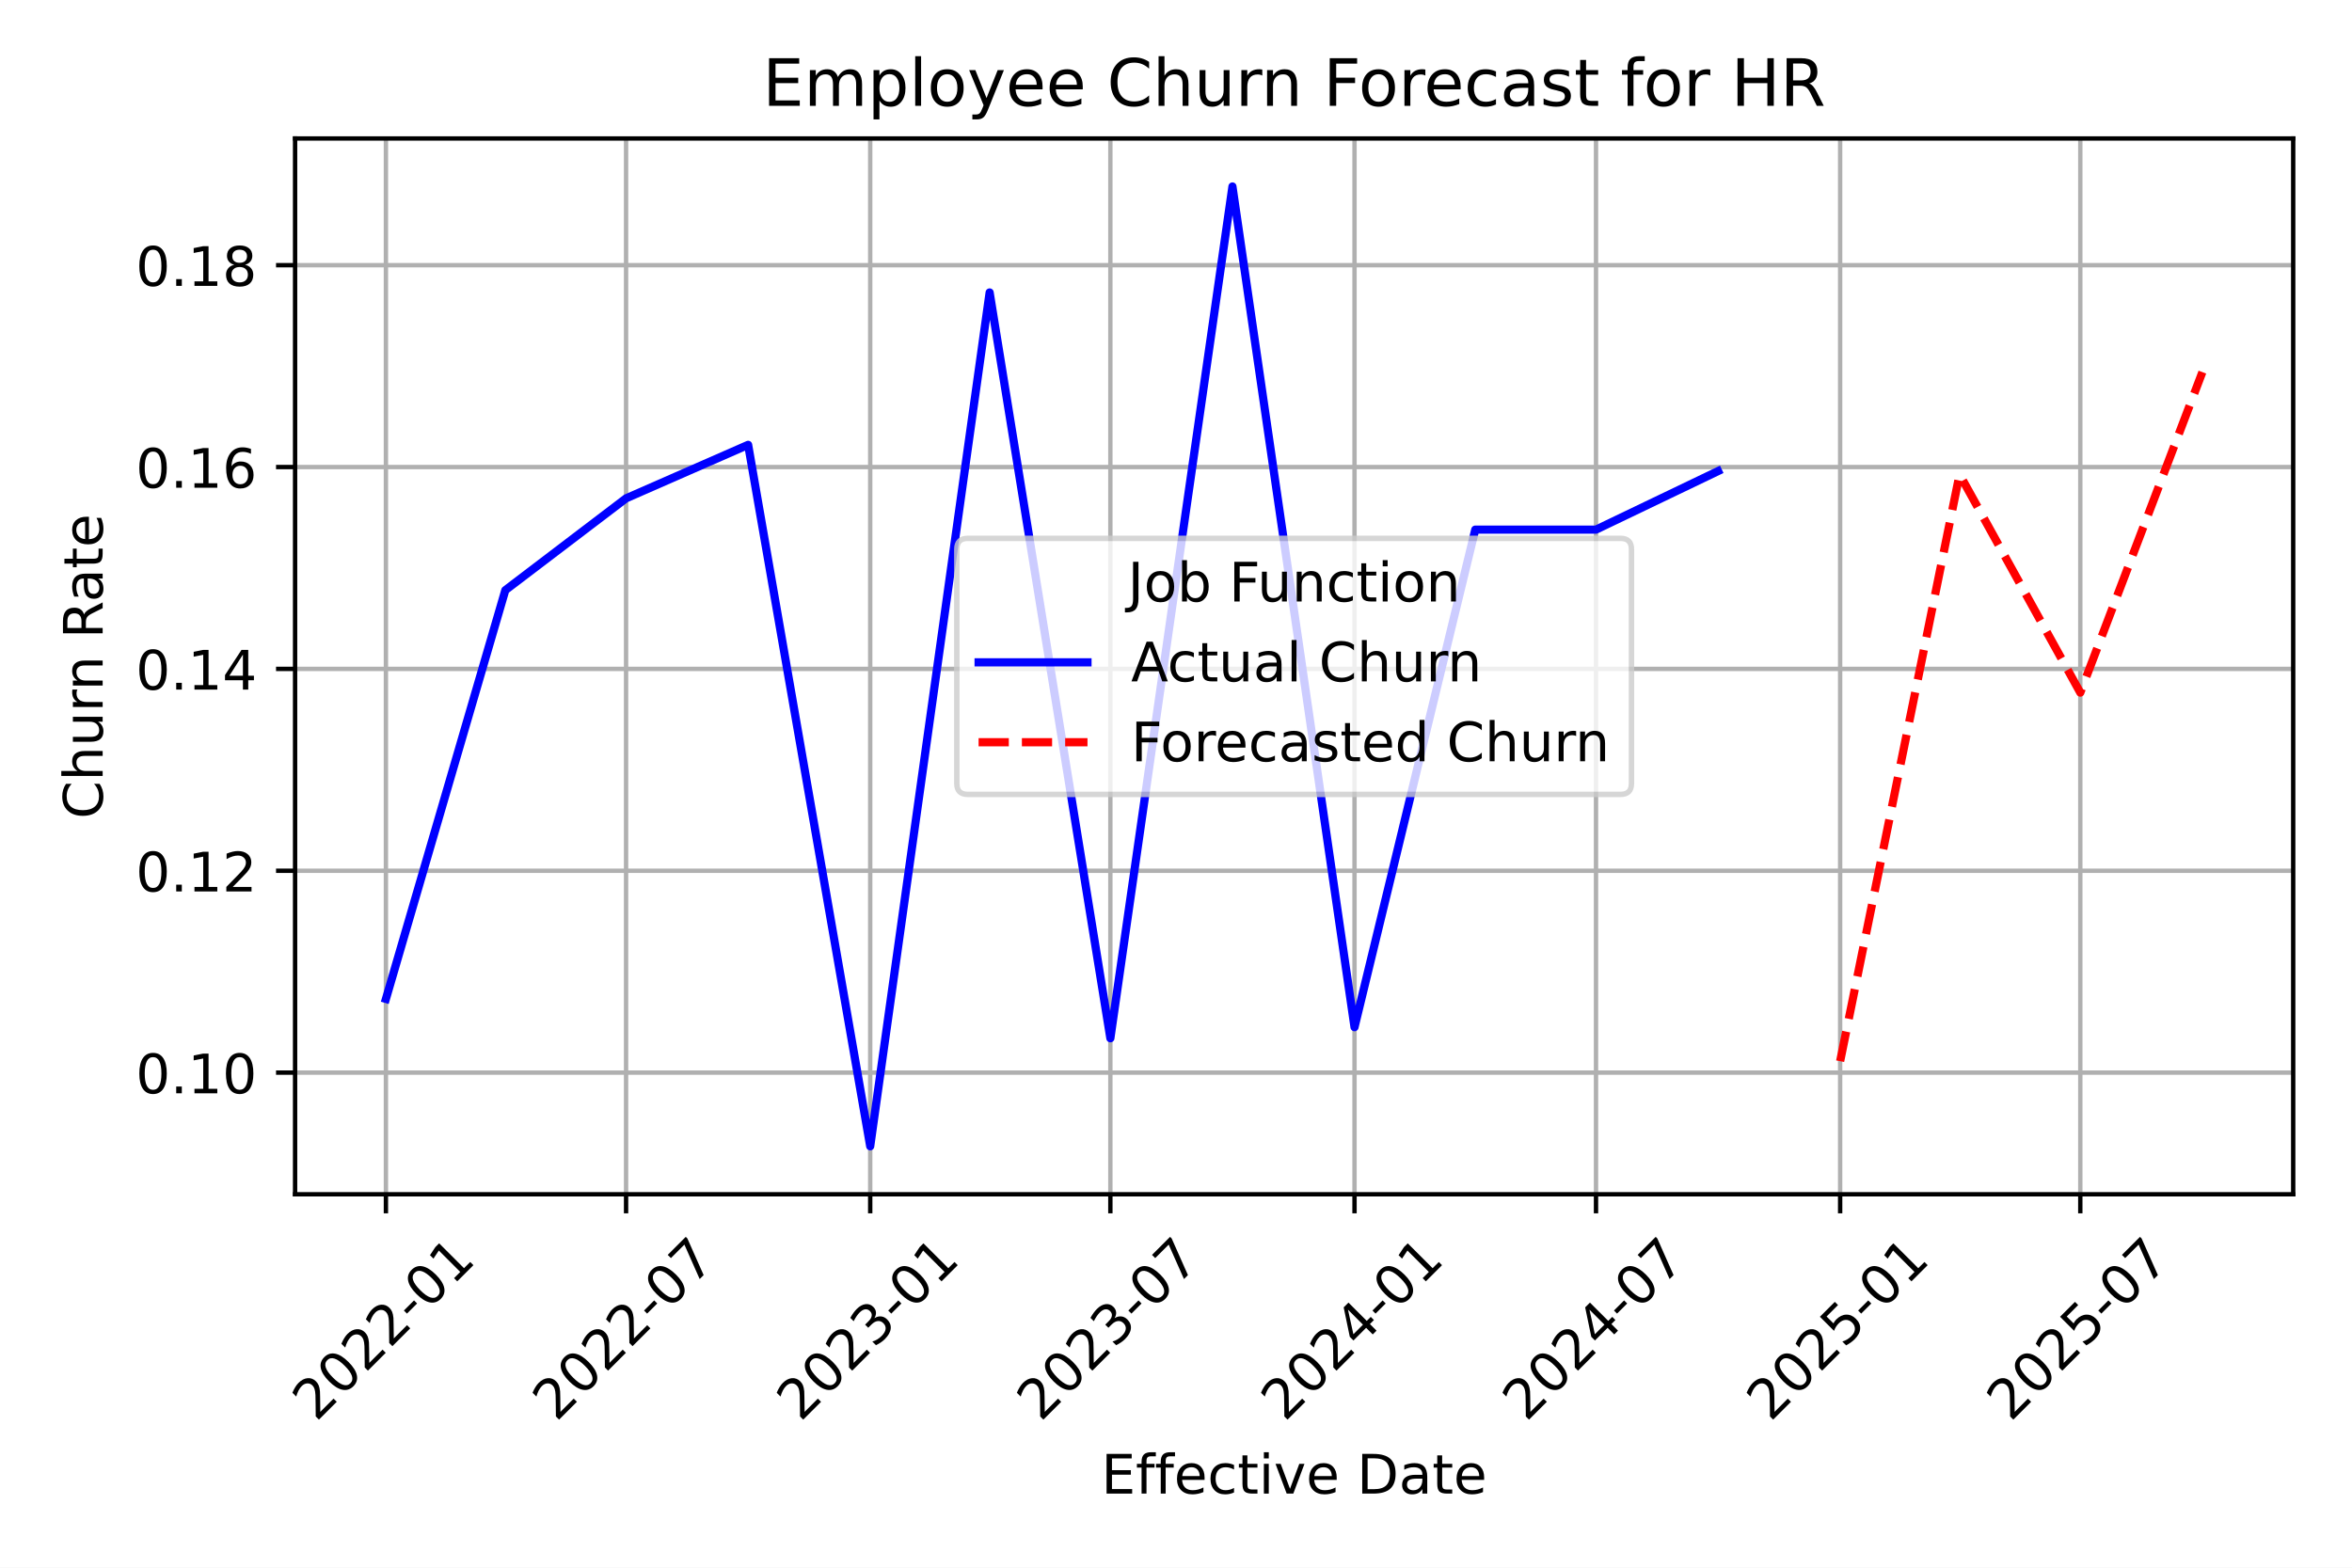
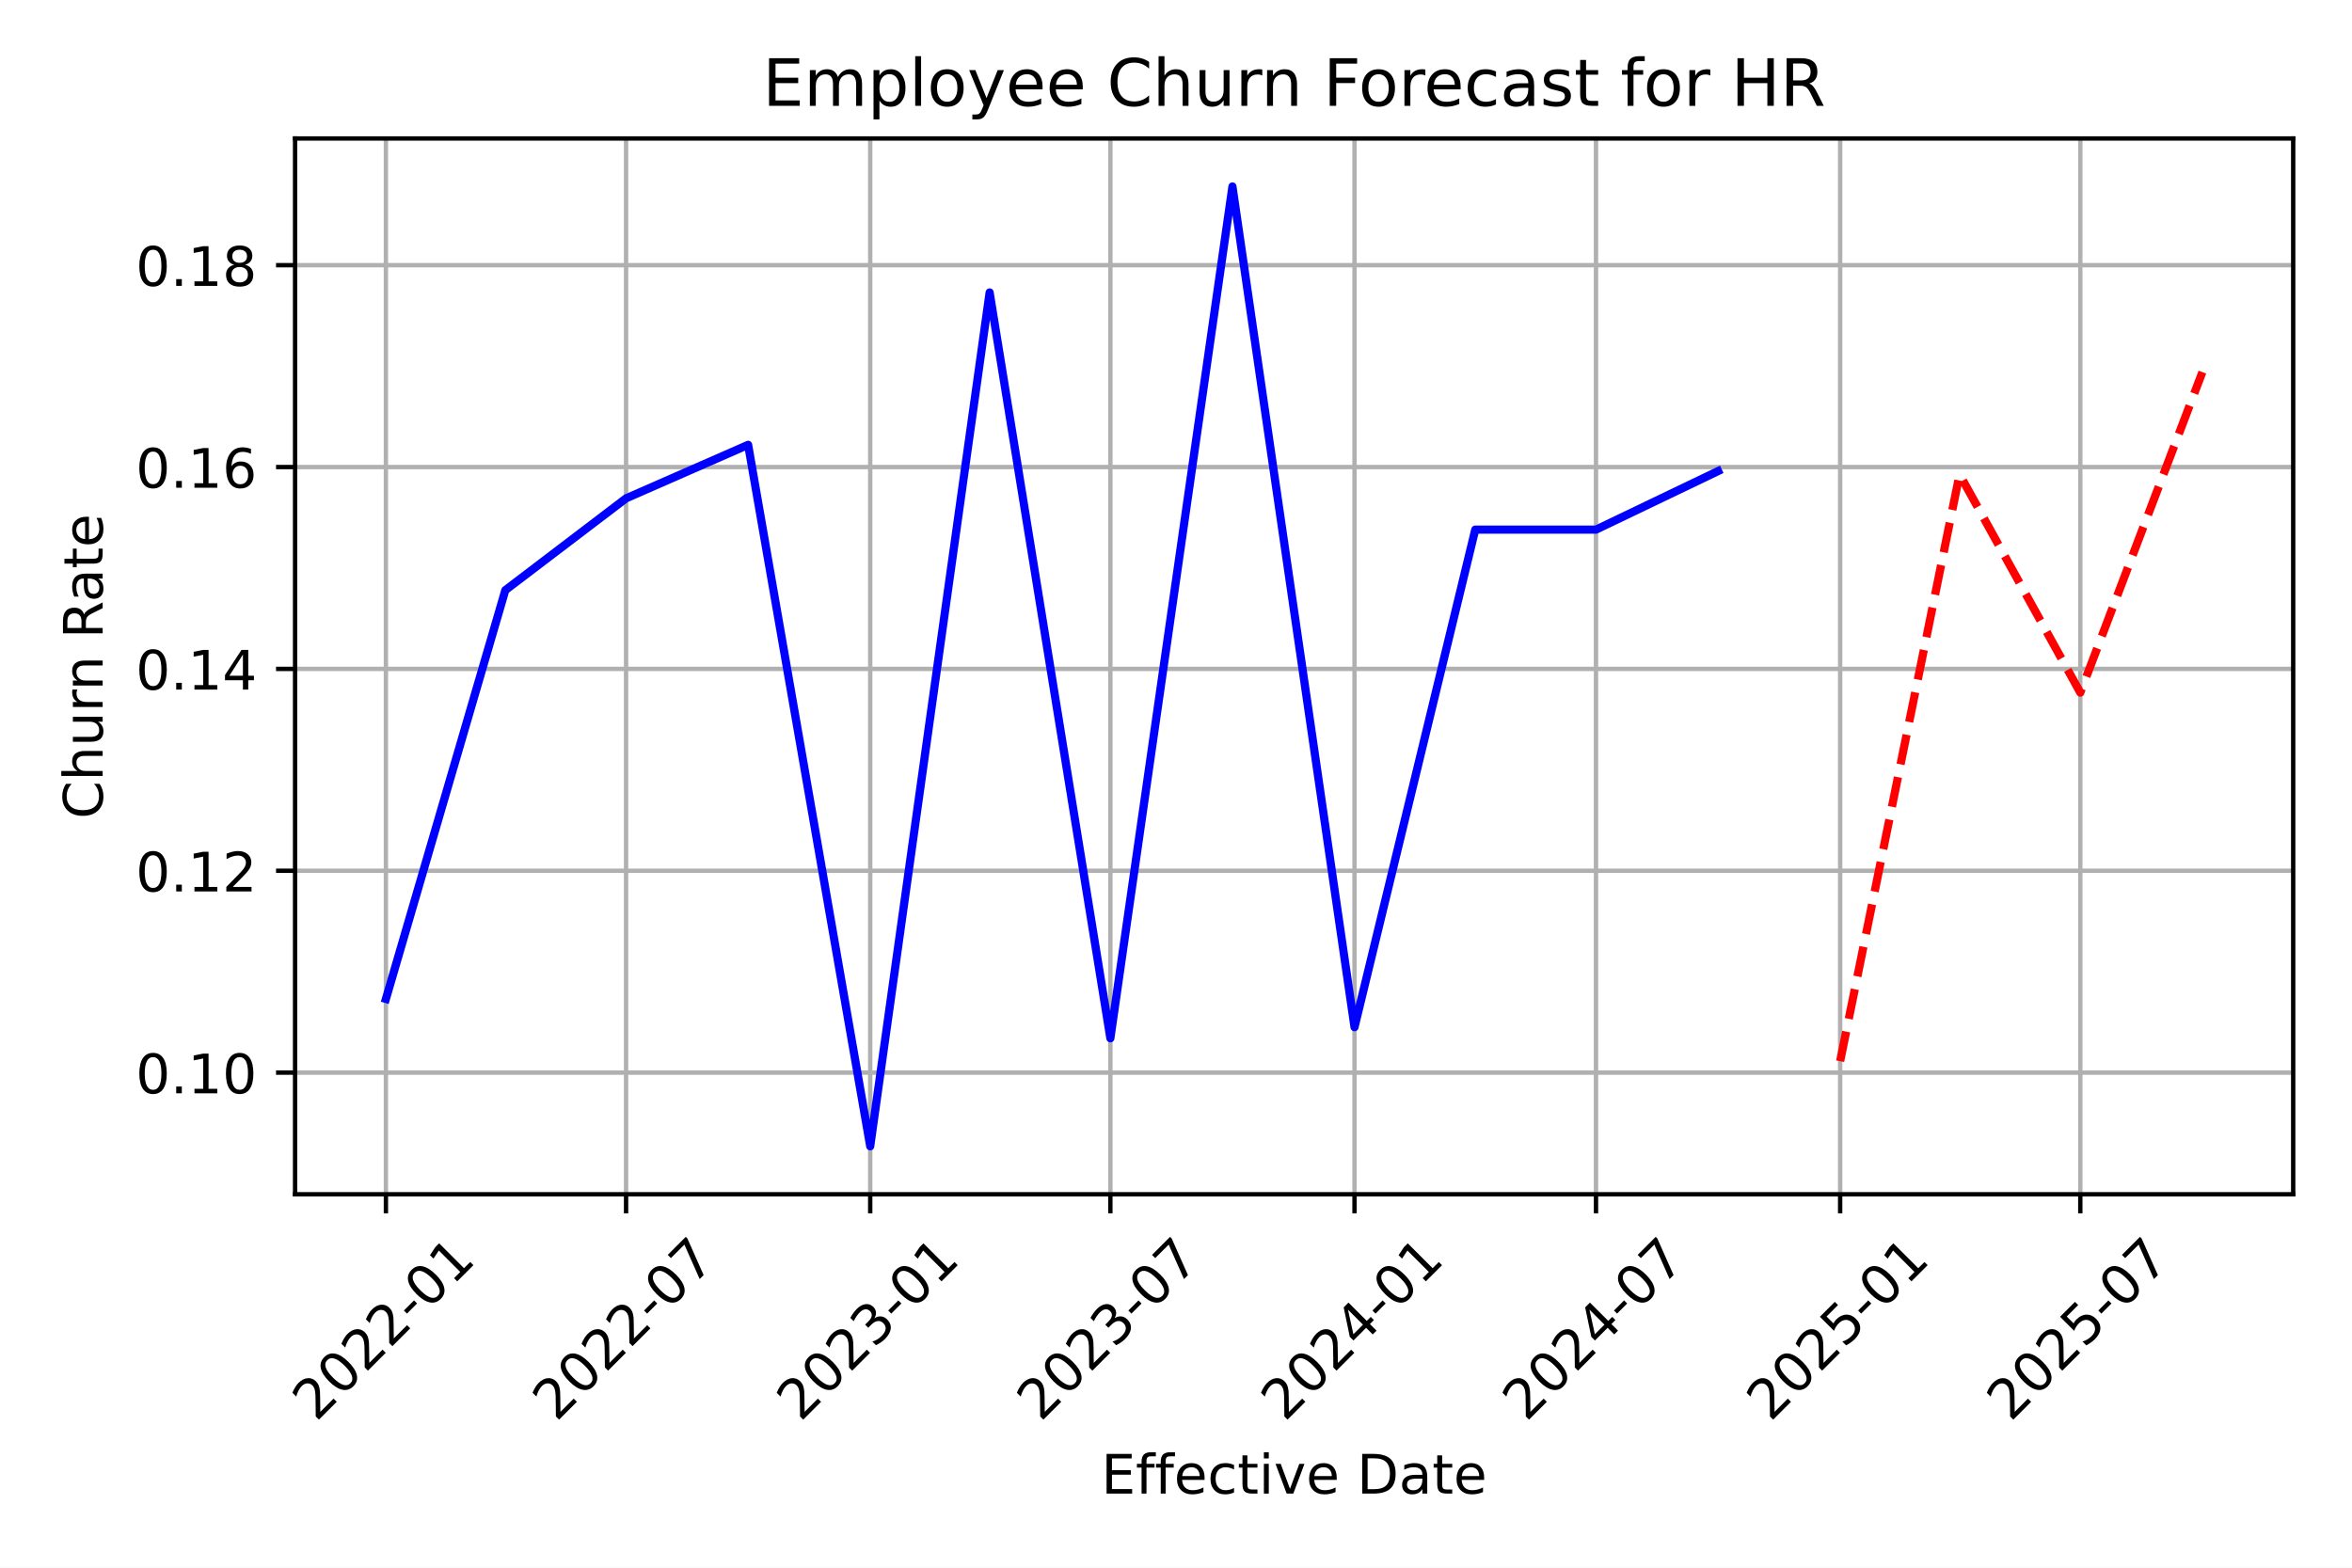
<svg xmlns="http://www.w3.org/2000/svg" xmlns:xlink="http://www.w3.org/1999/xlink" width="432pt" height="288pt" viewBox="0 0 432 288" version="1.1">
  <defs>
    <style type="text/css">*{stroke-linejoin: round; stroke-linecap: butt}</style>
  </defs>
  <g id="figure_1">
    <g id="patch_1">
      <path d="M 0 288  L 432 288  L 432 0  L 0 0  z " style="fill: #ffffff" />
    </g>
    <g id="axes_1">
      <g id="patch_2">
        <path d="M 54.2 219.4  L 421.2 219.4  L 421.2 25.44  L 54.2 25.44  z " style="fill: #ffffff" />
      </g>
      <g id="matplotlib.axis_1">
        <g id="xtick_1">
          <g id="line2d_1">
-             <path d="M 70.882 219.4  L 70.882 25.44  " clip-path="url(#pb7d61d331a)" style="fill: none; stroke: #b0b0b0; stroke-width: 0.8; stroke-linecap: square" />
+             <path d="M 70.882 219.4  L 70.882 25.44  " clip-path="url(#pdc3ce85182)" style="fill: none; stroke: #b0b0b0; stroke-width: 0.8; stroke-linecap: square" />
          </g>
          <g id="line2d_2">
            <defs>
-               <path id="m5cce1746d9" d="M 0 0  L 0 3.5  " style="stroke: #000000; stroke-width: 0.8" />
+               <path id="mdd4cf9cce8" d="M 0 0  L 0 3.5  " style="stroke: #000000; stroke-width: 0.8" />
            </defs>
            <g>
-               <use xlink:href="#m5cce1746d9" x="70.882" y="219.4" style="stroke: #000000; stroke-width: 0.8" />
+               <use xlink:href="#mdd4cf9cce8" x="70.882" y="219.4" style="stroke: #000000; stroke-width: 0.8" />
            </g>
          </g>
          <g id="text_1">
            <g transform="translate(58.06054 261.3178) rotate(-45) scale(0.1 -0.1)">
              <defs>
                <path id="DejaVuSans-32" d="M 1228 531  L 3431 531  L 3431 0  L 469 0  L 469 531  Q 828 903 1448 1529  Q 2069 2156 2228 2338  Q 2531 2678 2651 2914  Q 2772 3150 2772 3378  Q 2772 3750 2511 3984  Q 2250 4219 1831 4219  Q 1534 4219 1204 4116  Q 875 4013 500 3803  L 500 4441  Q 881 4594 1212 4672  Q 1544 4750 1819 4750  Q 2544 4750 2975 4387  Q 3406 4025 3406 3419  Q 3406 3131 3298 2873  Q 3191 2616 2906 2266  Q 2828 2175 2409 1742  Q 1991 1309 1228 531  z " transform="scale(0.015625)" />
                <path id="DejaVuSans-30" d="M 2034 4250  Q 1547 4250 1301 3770  Q 1056 3291 1056 2328  Q 1056 1369 1301 889  Q 1547 409 2034 409  Q 2525 409 2770 889  Q 3016 1369 3016 2328  Q 3016 3291 2770 3770  Q 2525 4250 2034 4250  z M 2034 4750  Q 2819 4750 3233 4129  Q 3647 3509 3647 2328  Q 3647 1150 3233 529  Q 2819 -91 2034 -91  Q 1250 -91 836 529  Q 422 1150 422 2328  Q 422 3509 836 4129  Q 1250 4750 2034 4750  z " transform="scale(0.015625)" />
                <path id="DejaVuSans-2d" d="M 313 2009  L 1997 2009  L 1997 1497  L 313 1497  L 313 2009  z " transform="scale(0.015625)" />
                <path id="DejaVuSans-31" d="M 794 531  L 1825 531  L 1825 4091  L 703 3866  L 703 4441  L 1819 4666  L 2450 4666  L 2450 531  L 3481 531  L 3481 0  L 794 0  L 794 531  z " transform="scale(0.015625)" />
              </defs>
              <use xlink:href="#DejaVuSans-32" />
              <use xlink:href="#DejaVuSans-30" x="63.623" />
              <use xlink:href="#DejaVuSans-32" x="127.246" />
              <use xlink:href="#DejaVuSans-32" x="190.869" />
              <use xlink:href="#DejaVuSans-2d" x="254.492" />
              <use xlink:href="#DejaVuSans-30" x="290.576" />
              <use xlink:href="#DejaVuSans-31" x="354.199" />
            </g>
          </g>
        </g>
        <g id="xtick_2">
          <g id="line2d_3">
-             <path d="M 114.993 219.4  L 114.993 25.44  " clip-path="url(#pb7d61d331a)" style="fill: none; stroke: #b0b0b0; stroke-width: 0.8; stroke-linecap: square" />
+             <path d="M 114.993 219.4  L 114.993 25.44  " clip-path="url(#pdc3ce85182)" style="fill: none; stroke: #b0b0b0; stroke-width: 0.8; stroke-linecap: square" />
          </g>
          <g id="line2d_4">
            <g>
-               <use xlink:href="#m5cce1746d9" x="114.993" y="219.4" style="stroke: #000000; stroke-width: 0.8" />
+               <use xlink:href="#mdd4cf9cce8" x="114.993" y="219.4" style="stroke: #000000; stroke-width: 0.8" />
            </g>
          </g>
          <g id="text_2">
            <g transform="translate(102.1717 261.3178) rotate(-45) scale(0.1 -0.1)">
              <defs>
                <path id="DejaVuSans-37" d="M 525 4666  L 3525 4666  L 3525 4397  L 1831 0  L 1172 0  L 2766 4134  L 525 4134  L 525 4666  z " transform="scale(0.015625)" />
              </defs>
              <use xlink:href="#DejaVuSans-32" />
              <use xlink:href="#DejaVuSans-30" x="63.623" />
              <use xlink:href="#DejaVuSans-32" x="127.246" />
              <use xlink:href="#DejaVuSans-32" x="190.869" />
              <use xlink:href="#DejaVuSans-2d" x="254.492" />
              <use xlink:href="#DejaVuSans-30" x="290.576" />
              <use xlink:href="#DejaVuSans-37" x="354.199" />
            </g>
          </g>
        </g>
        <g id="xtick_3">
          <g id="line2d_5">
-             <path d="M 159.835 219.4  L 159.835 25.44  " clip-path="url(#pb7d61d331a)" style="fill: none; stroke: #b0b0b0; stroke-width: 0.8; stroke-linecap: square" />
+             <path d="M 159.835 219.4  L 159.835 25.44  " clip-path="url(#pdc3ce85182)" style="fill: none; stroke: #b0b0b0; stroke-width: 0.8; stroke-linecap: square" />
          </g>
          <g id="line2d_6">
            <g>
-               <use xlink:href="#m5cce1746d9" x="159.835" y="219.4" style="stroke: #000000; stroke-width: 0.8" />
+               <use xlink:href="#mdd4cf9cce8" x="159.835" y="219.4" style="stroke: #000000; stroke-width: 0.8" />
            </g>
          </g>
          <g id="text_3">
            <g transform="translate(147.014 261.3178) rotate(-45) scale(0.1 -0.1)">
              <defs>
                <path id="DejaVuSans-33" d="M 2597 2516  Q 3050 2419 3304 2112  Q 3559 1806 3559 1356  Q 3559 666 3084 287  Q 2609 -91 1734 -91  Q 1441 -91 1130 -33  Q 819 25 488 141  L 488 750  Q 750 597 1062 519  Q 1375 441 1716 441  Q 2309 441 2620 675  Q 2931 909 2931 1356  Q 2931 1769 2642 2001  Q 2353 2234 1838 2234  L 1294 2234  L 1294 2753  L 1863 2753  Q 2328 2753 2575 2939  Q 2822 3125 2822 3475  Q 2822 3834 2567 4026  Q 2313 4219 1838 4219  Q 1578 4219 1281 4162  Q 984 4106 628 3988  L 628 4550  Q 988 4650 1302 4700  Q 1616 4750 1894 4750  Q 2613 4750 3031 4423  Q 3450 4097 3450 3541  Q 3450 3153 3228 2886  Q 3006 2619 2597 2516  z " transform="scale(0.015625)" />
              </defs>
              <use xlink:href="#DejaVuSans-32" />
              <use xlink:href="#DejaVuSans-30" x="63.623" />
              <use xlink:href="#DejaVuSans-32" x="127.246" />
              <use xlink:href="#DejaVuSans-33" x="190.869" />
              <use xlink:href="#DejaVuSans-2d" x="254.492" />
              <use xlink:href="#DejaVuSans-30" x="290.576" />
              <use xlink:href="#DejaVuSans-31" x="354.199" />
            </g>
          </g>
        </g>
        <g id="xtick_4">
          <g id="line2d_7">
-             <path d="M 203.946 219.4  L 203.946 25.44  " clip-path="url(#pb7d61d331a)" style="fill: none; stroke: #b0b0b0; stroke-width: 0.8; stroke-linecap: square" />
+             <path d="M 203.946 219.4  L 203.946 25.44  " clip-path="url(#pdc3ce85182)" style="fill: none; stroke: #b0b0b0; stroke-width: 0.8; stroke-linecap: square" />
          </g>
          <g id="line2d_8">
            <g>
-               <use xlink:href="#m5cce1746d9" x="203.946" y="219.4" style="stroke: #000000; stroke-width: 0.8" />
+               <use xlink:href="#mdd4cf9cce8" x="203.946" y="219.4" style="stroke: #000000; stroke-width: 0.8" />
            </g>
          </g>
          <g id="text_4">
            <g transform="translate(191.1251 261.3178) rotate(-45) scale(0.1 -0.1)">
              <use xlink:href="#DejaVuSans-32" />
              <use xlink:href="#DejaVuSans-30" x="63.623" />
              <use xlink:href="#DejaVuSans-32" x="127.246" />
              <use xlink:href="#DejaVuSans-33" x="190.869" />
              <use xlink:href="#DejaVuSans-2d" x="254.492" />
              <use xlink:href="#DejaVuSans-30" x="290.576" />
              <use xlink:href="#DejaVuSans-37" x="354.199" />
            </g>
          </g>
        </g>
        <g id="xtick_5">
          <g id="line2d_9">
-             <path d="M 248.789 219.4  L 248.789 25.44  " clip-path="url(#pb7d61d331a)" style="fill: none; stroke: #b0b0b0; stroke-width: 0.8; stroke-linecap: square" />
+             <path d="M 248.789 219.4  L 248.789 25.44  " clip-path="url(#pdc3ce85182)" style="fill: none; stroke: #b0b0b0; stroke-width: 0.8; stroke-linecap: square" />
          </g>
          <g id="line2d_10">
            <g>
-               <use xlink:href="#m5cce1746d9" x="248.789" y="219.4" style="stroke: #000000; stroke-width: 0.8" />
+               <use xlink:href="#mdd4cf9cce8" x="248.789" y="219.4" style="stroke: #000000; stroke-width: 0.8" />
            </g>
          </g>
          <g id="text_5">
            <g transform="translate(235.9674 261.3178) rotate(-45) scale(0.1 -0.1)">
              <defs>
                <path id="DejaVuSans-34" d="M 2419 4116  L 825 1625  L 2419 1625  L 2419 4116  z M 2253 4666  L 3047 4666  L 3047 1625  L 3713 1625  L 3713 1100  L 3047 1100  L 3047 0  L 2419 0  L 2419 1100  L 313 1100  L 313 1709  L 2253 4666  z " transform="scale(0.015625)" />
              </defs>
              <use xlink:href="#DejaVuSans-32" />
              <use xlink:href="#DejaVuSans-30" x="63.623" />
              <use xlink:href="#DejaVuSans-32" x="127.246" />
              <use xlink:href="#DejaVuSans-34" x="190.869" />
              <use xlink:href="#DejaVuSans-2d" x="254.492" />
              <use xlink:href="#DejaVuSans-30" x="290.576" />
              <use xlink:href="#DejaVuSans-31" x="354.199" />
            </g>
          </g>
        </g>
        <g id="xtick_6">
          <g id="line2d_11">
-             <path d="M 293.144 219.4  L 293.144 25.44  " clip-path="url(#pb7d61d331a)" style="fill: none; stroke: #b0b0b0; stroke-width: 0.8; stroke-linecap: square" />
+             <path d="M 293.144 219.4  L 293.144 25.44  " clip-path="url(#pdc3ce85182)" style="fill: none; stroke: #b0b0b0; stroke-width: 0.8; stroke-linecap: square" />
          </g>
          <g id="line2d_12">
            <g>
-               <use xlink:href="#m5cce1746d9" x="293.144" y="219.4" style="stroke: #000000; stroke-width: 0.8" />
+               <use xlink:href="#mdd4cf9cce8" x="293.144" y="219.4" style="stroke: #000000; stroke-width: 0.8" />
            </g>
          </g>
          <g id="text_6">
            <g transform="translate(280.3223 261.3178) rotate(-45) scale(0.1 -0.1)">
              <use xlink:href="#DejaVuSans-32" />
              <use xlink:href="#DejaVuSans-30" x="63.623" />
              <use xlink:href="#DejaVuSans-32" x="127.246" />
              <use xlink:href="#DejaVuSans-34" x="190.869" />
              <use xlink:href="#DejaVuSans-2d" x="254.492" />
              <use xlink:href="#DejaVuSans-30" x="290.576" />
              <use xlink:href="#DejaVuSans-37" x="354.199" />
            </g>
          </g>
        </g>
        <g id="xtick_7">
          <g id="line2d_13">
-             <path d="M 337.986 219.4  L 337.986 25.44  " clip-path="url(#pb7d61d331a)" style="fill: none; stroke: #b0b0b0; stroke-width: 0.8; stroke-linecap: square" />
+             <path d="M 337.986 219.4  L 337.986 25.44  " clip-path="url(#pdc3ce85182)" style="fill: none; stroke: #b0b0b0; stroke-width: 0.8; stroke-linecap: square" />
          </g>
          <g id="line2d_14">
            <g>
-               <use xlink:href="#m5cce1746d9" x="337.986" y="219.4" style="stroke: #000000; stroke-width: 0.8" />
+               <use xlink:href="#mdd4cf9cce8" x="337.986" y="219.4" style="stroke: #000000; stroke-width: 0.8" />
            </g>
          </g>
          <g id="text_7">
            <g transform="translate(325.1646 261.3178) rotate(-45) scale(0.1 -0.1)">
              <defs>
                <path id="DejaVuSans-35" d="M 691 4666  L 3169 4666  L 3169 4134  L 1269 4134  L 1269 2991  Q 1406 3038 1543 3061  Q 1681 3084 1819 3084  Q 2600 3084 3056 2656  Q 3513 2228 3513 1497  Q 3513 744 3044 326  Q 2575 -91 1722 -91  Q 1428 -91 1123 -41  Q 819 9 494 109  L 494 744  Q 775 591 1075 516  Q 1375 441 1709 441  Q 2250 441 2565 725  Q 2881 1009 2881 1497  Q 2881 1984 2565 2268  Q 2250 2553 1709 2553  Q 1456 2553 1204 2497  Q 953 2441 691 2322  L 691 4666  z " transform="scale(0.015625)" />
              </defs>
              <use xlink:href="#DejaVuSans-32" />
              <use xlink:href="#DejaVuSans-30" x="63.623" />
              <use xlink:href="#DejaVuSans-32" x="127.246" />
              <use xlink:href="#DejaVuSans-35" x="190.869" />
              <use xlink:href="#DejaVuSans-2d" x="254.492" />
              <use xlink:href="#DejaVuSans-30" x="290.576" />
              <use xlink:href="#DejaVuSans-31" x="354.199" />
            </g>
          </g>
        </g>
        <g id="xtick_8">
          <g id="line2d_15">
-             <path d="M 382.097 219.4  L 382.097 25.44  " clip-path="url(#pb7d61d331a)" style="fill: none; stroke: #b0b0b0; stroke-width: 0.8; stroke-linecap: square" />
+             <path d="M 382.097 219.4  L 382.097 25.44  " clip-path="url(#pdc3ce85182)" style="fill: none; stroke: #b0b0b0; stroke-width: 0.8; stroke-linecap: square" />
          </g>
          <g id="line2d_16">
            <g>
-               <use xlink:href="#m5cce1746d9" x="382.097" y="219.4" style="stroke: #000000; stroke-width: 0.8" />
+               <use xlink:href="#mdd4cf9cce8" x="382.097" y="219.4" style="stroke: #000000; stroke-width: 0.8" />
            </g>
          </g>
          <g id="text_8">
            <g transform="translate(369.2758 261.3178) rotate(-45) scale(0.1 -0.1)">
              <use xlink:href="#DejaVuSans-32" />
              <use xlink:href="#DejaVuSans-30" x="63.623" />
              <use xlink:href="#DejaVuSans-32" x="127.246" />
              <use xlink:href="#DejaVuSans-35" x="190.869" />
              <use xlink:href="#DejaVuSans-2d" x="254.492" />
              <use xlink:href="#DejaVuSans-30" x="290.576" />
              <use xlink:href="#DejaVuSans-37" x="354.199" />
            </g>
          </g>
        </g>
        <g id="text_9">
          <g transform="translate(202.2695 274.3868) scale(0.1 -0.1)">
            <defs>
              <path id="DejaVuSans-45" d="M 628 4666  L 3578 4666  L 3578 4134  L 1259 4134  L 1259 2753  L 3481 2753  L 3481 2222  L 1259 2222  L 1259 531  L 3634 531  L 3634 0  L 628 0  L 628 4666  z " transform="scale(0.015625)" />
              <path id="DejaVuSans-66" d="M 2375 4863  L 2375 4384  L 1825 4384  Q 1516 4384 1395 4259  Q 1275 4134 1275 3809  L 1275 3500  L 2222 3500  L 2222 3053  L 1275 3053  L 1275 0  L 697 0  L 697 3053  L 147 3053  L 147 3500  L 697 3500  L 697 3744  Q 697 4328 969 4595  Q 1241 4863 1831 4863  L 2375 4863  z " transform="scale(0.015625)" />
              <path id="DejaVuSans-65" d="M 3597 1894  L 3597 1613  L 953 1613  Q 991 1019 1311 708  Q 1631 397 2203 397  Q 2534 397 2845 478  Q 3156 559 3463 722  L 3463 178  Q 3153 47 2828 -22  Q 2503 -91 2169 -91  Q 1331 -91 842 396  Q 353 884 353 1716  Q 353 2575 817 3079  Q 1281 3584 2069 3584  Q 2775 3584 3186 3129  Q 3597 2675 3597 1894  z M 3022 2063  Q 3016 2534 2758 2815  Q 2500 3097 2075 3097  Q 1594 3097 1305 2825  Q 1016 2553 972 2059  L 3022 2063  z " transform="scale(0.015625)" />
              <path id="DejaVuSans-63" d="M 3122 3366  L 3122 2828  Q 2878 2963 2633 3030  Q 2388 3097 2138 3097  Q 1578 3097 1268 2742  Q 959 2388 959 1747  Q 959 1106 1268 751  Q 1578 397 2138 397  Q 2388 397 2633 464  Q 2878 531 3122 666  L 3122 134  Q 2881 22 2623 -34  Q 2366 -91 2075 -91  Q 1284 -91 818 406  Q 353 903 353 1747  Q 353 2603 823 3093  Q 1294 3584 2113 3584  Q 2378 3584 2631 3529  Q 2884 3475 3122 3366  z " transform="scale(0.015625)" />
              <path id="DejaVuSans-74" d="M 1172 4494  L 1172 3500  L 2356 3500  L 2356 3053  L 1172 3053  L 1172 1153  Q 1172 725 1289 603  Q 1406 481 1766 481  L 2356 481  L 2356 0  L 1766 0  Q 1100 0 847 248  Q 594 497 594 1153  L 594 3053  L 172 3053  L 172 3500  L 594 3500  L 594 4494  L 1172 4494  z " transform="scale(0.015625)" />
              <path id="DejaVuSans-69" d="M 603 3500  L 1178 3500  L 1178 0  L 603 0  L 603 3500  z M 603 4863  L 1178 4863  L 1178 4134  L 603 4134  L 603 4863  z " transform="scale(0.015625)" />
              <path id="DejaVuSans-76" d="M 191 3500  L 800 3500  L 1894 563  L 2988 3500  L 3597 3500  L 2284 0  L 1503 0  L 191 3500  z " transform="scale(0.015625)" />
              <path id="DejaVuSans-20" transform="scale(0.015625)" />
              <path id="DejaVuSans-44" d="M 1259 4147  L 1259 519  L 2022 519  Q 2988 519 3436 956  Q 3884 1394 3884 2338  Q 3884 3275 3436 3711  Q 2988 4147 2022 4147  L 1259 4147  z M 628 4666  L 1925 4666  Q 3281 4666 3915 4102  Q 4550 3538 4550 2338  Q 4550 1131 3912 565  Q 3275 0 1925 0  L 628 0  L 628 4666  z " transform="scale(0.015625)" />
              <path id="DejaVuSans-61" d="M 2194 1759  Q 1497 1759 1228 1600  Q 959 1441 959 1056  Q 959 750 1161 570  Q 1363 391 1709 391  Q 2188 391 2477 730  Q 2766 1069 2766 1631  L 2766 1759  L 2194 1759  z M 3341 1997  L 3341 0  L 2766 0  L 2766 531  Q 2569 213 2275 61  Q 1981 -91 1556 -91  Q 1019 -91 701 211  Q 384 513 384 1019  Q 384 1609 779 1909  Q 1175 2209 1959 2209  L 2766 2209  L 2766 2266  Q 2766 2663 2505 2880  Q 2244 3097 1772 3097  Q 1472 3097 1187 3025  Q 903 2953 641 2809  L 641 3341  Q 956 3463 1253 3523  Q 1550 3584 1831 3584  Q 2591 3584 2966 3190  Q 3341 2797 3341 1997  z " transform="scale(0.015625)" />
            </defs>
            <use xlink:href="#DejaVuSans-45" />
            <use xlink:href="#DejaVuSans-66" x="63.184" />
            <use xlink:href="#DejaVuSans-66" x="98.389" />
            <use xlink:href="#DejaVuSans-65" x="133.594" />
            <use xlink:href="#DejaVuSans-63" x="195.117" />
            <use xlink:href="#DejaVuSans-74" x="250.098" />
            <use xlink:href="#DejaVuSans-69" x="289.307" />
            <use xlink:href="#DejaVuSans-76" x="317.09" />
            <use xlink:href="#DejaVuSans-65" x="376.27" />
            <use xlink:href="#DejaVuSans-20" x="437.793" />
            <use xlink:href="#DejaVuSans-44" x="469.58" />
            <use xlink:href="#DejaVuSans-61" x="546.582" />
            <use xlink:href="#DejaVuSans-74" x="607.861" />
            <use xlink:href="#DejaVuSans-65" x="647.07" />
          </g>
        </g>
      </g>
      <g id="matplotlib.axis_2">
        <g id="ytick_1">
          <g id="line2d_17">
-             <path d="M 54.2 197.048  L 421.2 197.048  " clip-path="url(#pb7d61d331a)" style="fill: none; stroke: #b0b0b0; stroke-width: 0.8; stroke-linecap: square" />
+             <path d="M 54.2 197.048  L 421.2 197.048  " clip-path="url(#pdc3ce85182)" style="fill: none; stroke: #b0b0b0; stroke-width: 0.8; stroke-linecap: square" />
          </g>
          <g id="line2d_18">
            <defs>
-               <path id="m8f1a408940" d="M 0 0  L -3.5 0  " style="stroke: #000000; stroke-width: 0.8" />
+               <path id="mb94dcf24cb" d="M 0 0  L -3.5 0  " style="stroke: #000000; stroke-width: 0.8" />
            </defs>
            <g>
-               <use xlink:href="#m8f1a408940" x="54.2" y="197.048" style="stroke: #000000; stroke-width: 0.8" />
+               <use xlink:href="#mb94dcf24cb" x="54.2" y="197.048" style="stroke: #000000; stroke-width: 0.8" />
            </g>
          </g>
          <g id="text_10">
            <g transform="translate(24.93437 200.8477) scale(0.1 -0.1)">
              <defs>
                <path id="DejaVuSans-2e" d="M 684 794  L 1344 794  L 1344 0  L 684 0  L 684 794  z " transform="scale(0.015625)" />
              </defs>
              <use xlink:href="#DejaVuSans-30" />
              <use xlink:href="#DejaVuSans-2e" x="63.623" />
              <use xlink:href="#DejaVuSans-31" x="95.41" />
              <use xlink:href="#DejaVuSans-30" x="159.033" />
            </g>
          </g>
        </g>
        <g id="ytick_2">
          <g id="line2d_19">
-             <path d="M 54.2 159.966  L 421.2 159.966  " clip-path="url(#pb7d61d331a)" style="fill: none; stroke: #b0b0b0; stroke-width: 0.8; stroke-linecap: square" />
+             <path d="M 54.2 159.966  L 421.2 159.966  " clip-path="url(#pdc3ce85182)" style="fill: none; stroke: #b0b0b0; stroke-width: 0.8; stroke-linecap: square" />
          </g>
          <g id="line2d_20">
            <g>
-               <use xlink:href="#m8f1a408940" x="54.2" y="159.966" style="stroke: #000000; stroke-width: 0.8" />
+               <use xlink:href="#mb94dcf24cb" x="54.2" y="159.966" style="stroke: #000000; stroke-width: 0.8" />
            </g>
          </g>
          <g id="text_11">
            <g transform="translate(24.93437 163.7652) scale(0.1 -0.1)">
              <use xlink:href="#DejaVuSans-30" />
              <use xlink:href="#DejaVuSans-2e" x="63.623" />
              <use xlink:href="#DejaVuSans-31" x="95.41" />
              <use xlink:href="#DejaVuSans-32" x="159.033" />
            </g>
          </g>
        </g>
        <g id="ytick_3">
          <g id="line2d_21">
-             <path d="M 54.2 122.884  L 421.2 122.884  " clip-path="url(#pb7d61d331a)" style="fill: none; stroke: #b0b0b0; stroke-width: 0.8; stroke-linecap: square" />
+             <path d="M 54.2 122.884  L 421.2 122.884  " clip-path="url(#pdc3ce85182)" style="fill: none; stroke: #b0b0b0; stroke-width: 0.8; stroke-linecap: square" />
          </g>
          <g id="line2d_22">
            <g>
-               <use xlink:href="#m8f1a408940" x="54.2" y="122.884" style="stroke: #000000; stroke-width: 0.8" />
+               <use xlink:href="#mb94dcf24cb" x="54.2" y="122.884" style="stroke: #000000; stroke-width: 0.8" />
            </g>
          </g>
          <g id="text_12">
            <g transform="translate(24.93437 126.6827) scale(0.1 -0.1)">
              <use xlink:href="#DejaVuSans-30" />
              <use xlink:href="#DejaVuSans-2e" x="63.623" />
              <use xlink:href="#DejaVuSans-31" x="95.41" />
              <use xlink:href="#DejaVuSans-34" x="159.033" />
            </g>
          </g>
        </g>
        <g id="ytick_4">
          <g id="line2d_23">
-             <path d="M 54.2 85.801  L 421.2 85.801  " clip-path="url(#pb7d61d331a)" style="fill: none; stroke: #b0b0b0; stroke-width: 0.8; stroke-linecap: square" />
+             <path d="M 54.2 85.801  L 421.2 85.801  " clip-path="url(#pdc3ce85182)" style="fill: none; stroke: #b0b0b0; stroke-width: 0.8; stroke-linecap: square" />
          </g>
          <g id="line2d_24">
            <g>
-               <use xlink:href="#m8f1a408940" x="54.2" y="85.801" style="stroke: #000000; stroke-width: 0.8" />
+               <use xlink:href="#mb94dcf24cb" x="54.2" y="85.801" style="stroke: #000000; stroke-width: 0.8" />
            </g>
          </g>
          <g id="text_13">
            <g transform="translate(24.93437 89.60024) scale(0.1 -0.1)">
              <defs>
                <path id="DejaVuSans-36" d="M 2113 2584  Q 1688 2584 1439 2293  Q 1191 2003 1191 1497  Q 1191 994 1439 701  Q 1688 409 2113 409  Q 2538 409 2786 701  Q 3034 994 3034 1497  Q 3034 2003 2786 2293  Q 2538 2584 2113 2584  z M 3366 4563  L 3366 3988  Q 3128 4100 2886 4159  Q 2644 4219 2406 4219  Q 1781 4219 1451 3797  Q 1122 3375 1075 2522  Q 1259 2794 1537 2939  Q 1816 3084 2150 3084  Q 2853 3084 3261 2657  Q 3669 2231 3669 1497  Q 3669 778 3244 343  Q 2819 -91 2113 -91  Q 1303 -91 875 529  Q 447 1150 447 2328  Q 447 3434 972 4092  Q 1497 4750 2381 4750  Q 2619 4750 2861 4703  Q 3103 4656 3366 4563  z " transform="scale(0.015625)" />
              </defs>
              <use xlink:href="#DejaVuSans-30" />
              <use xlink:href="#DejaVuSans-2e" x="63.623" />
              <use xlink:href="#DejaVuSans-31" x="95.41" />
              <use xlink:href="#DejaVuSans-36" x="159.033" />
            </g>
          </g>
        </g>
        <g id="ytick_5">
          <g id="line2d_25">
-             <path d="M 54.2 48.719  L 421.2 48.719  " clip-path="url(#pb7d61d331a)" style="fill: none; stroke: #b0b0b0; stroke-width: 0.8; stroke-linecap: square" />
+             <path d="M 54.2 48.719  L 421.2 48.719  " clip-path="url(#pdc3ce85182)" style="fill: none; stroke: #b0b0b0; stroke-width: 0.8; stroke-linecap: square" />
          </g>
          <g id="line2d_26">
            <g>
-               <use xlink:href="#m8f1a408940" x="54.2" y="48.719" style="stroke: #000000; stroke-width: 0.8" />
+               <use xlink:href="#mb94dcf24cb" x="54.2" y="48.719" style="stroke: #000000; stroke-width: 0.8" />
            </g>
          </g>
          <g id="text_14">
            <g transform="translate(24.93437 52.51775) scale(0.1 -0.1)">
              <defs>
                <path id="DejaVuSans-38" d="M 2034 2216  Q 1584 2216 1326 1975  Q 1069 1734 1069 1313  Q 1069 891 1326 650  Q 1584 409 2034 409  Q 2484 409 2743 651  Q 3003 894 3003 1313  Q 3003 1734 2745 1975  Q 2488 2216 2034 2216  z M 1403 2484  Q 997 2584 770 2862  Q 544 3141 544 3541  Q 544 4100 942 4425  Q 1341 4750 2034 4750  Q 2731 4750 3128 4425  Q 3525 4100 3525 3541  Q 3525 3141 3298 2862  Q 3072 2584 2669 2484  Q 3125 2378 3379 2068  Q 3634 1759 3634 1313  Q 3634 634 3220 271  Q 2806 -91 2034 -91  Q 1263 -91 848 271  Q 434 634 434 1313  Q 434 1759 690 2068  Q 947 2378 1403 2484  z M 1172 3481  Q 1172 3119 1398 2916  Q 1625 2713 2034 2713  Q 2441 2713 2670 2916  Q 2900 3119 2900 3481  Q 2900 3844 2670 4047  Q 2441 4250 2034 4250  Q 1625 4250 1398 4047  Q 1172 3844 1172 3481  z " transform="scale(0.015625)" />
              </defs>
              <use xlink:href="#DejaVuSans-30" />
              <use xlink:href="#DejaVuSans-2e" x="63.623" />
              <use xlink:href="#DejaVuSans-31" x="95.41" />
              <use xlink:href="#DejaVuSans-38" x="159.033" />
            </g>
          </g>
        </g>
        <g id="text_15">
          <g transform="translate(18.85469 150.4372) rotate(-90) scale(0.1 -0.1)">
            <defs>
              <path id="DejaVuSans-43" d="M 4122 4306  L 4122 3641  Q 3803 3938 3442 4084  Q 3081 4231 2675 4231  Q 1875 4231 1450 3742  Q 1025 3253 1025 2328  Q 1025 1406 1450 917  Q 1875 428 2675 428  Q 3081 428 3442 575  Q 3803 722 4122 1019  L 4122 359  Q 3791 134 3420 21  Q 3050 -91 2638 -91  Q 1578 -91 968 557  Q 359 1206 359 2328  Q 359 3453 968 4101  Q 1578 4750 2638 4750  Q 3056 4750 3426 4639  Q 3797 4528 4122 4306  z " transform="scale(0.015625)" />
              <path id="DejaVuSans-68" d="M 3513 2113  L 3513 0  L 2938 0  L 2938 2094  Q 2938 2591 2744 2837  Q 2550 3084 2163 3084  Q 1697 3084 1428 2787  Q 1159 2491 1159 1978  L 1159 0  L 581 0  L 581 4863  L 1159 4863  L 1159 2956  Q 1366 3272 1645 3428  Q 1925 3584 2291 3584  Q 2894 3584 3203 3211  Q 3513 2838 3513 2113  z " transform="scale(0.015625)" />
              <path id="DejaVuSans-75" d="M 544 1381  L 544 3500  L 1119 3500  L 1119 1403  Q 1119 906 1312 657  Q 1506 409 1894 409  Q 2359 409 2629 706  Q 2900 1003 2900 1516  L 2900 3500  L 3475 3500  L 3475 0  L 2900 0  L 2900 538  Q 2691 219 2414 64  Q 2138 -91 1772 -91  Q 1169 -91 856 284  Q 544 659 544 1381  z M 1991 3584  L 1991 3584  z " transform="scale(0.015625)" />
              <path id="DejaVuSans-72" d="M 2631 2963  Q 2534 3019 2420 3045  Q 2306 3072 2169 3072  Q 1681 3072 1420 2755  Q 1159 2438 1159 1844  L 1159 0  L 581 0  L 581 3500  L 1159 3500  L 1159 2956  Q 1341 3275 1631 3429  Q 1922 3584 2338 3584  Q 2397 3584 2469 3576  Q 2541 3569 2628 3553  L 2631 2963  z " transform="scale(0.015625)" />
              <path id="DejaVuSans-6e" d="M 3513 2113  L 3513 0  L 2938 0  L 2938 2094  Q 2938 2591 2744 2837  Q 2550 3084 2163 3084  Q 1697 3084 1428 2787  Q 1159 2491 1159 1978  L 1159 0  L 581 0  L 581 3500  L 1159 3500  L 1159 2956  Q 1366 3272 1645 3428  Q 1925 3584 2291 3584  Q 2894 3584 3203 3211  Q 3513 2838 3513 2113  z " transform="scale(0.015625)" />
              <path id="DejaVuSans-52" d="M 2841 2188  Q 3044 2119 3236 1894  Q 3428 1669 3622 1275  L 4263 0  L 3584 0  L 2988 1197  Q 2756 1666 2539 1819  Q 2322 1972 1947 1972  L 1259 1972  L 1259 0  L 628 0  L 628 4666  L 2053 4666  Q 2853 4666 3247 4331  Q 3641 3997 3641 3322  Q 3641 2881 3436 2590  Q 3231 2300 2841 2188  z M 1259 4147  L 1259 2491  L 2053 2491  Q 2509 2491 2742 2702  Q 2975 2913 2975 3322  Q 2975 3731 2742 3939  Q 2509 4147 2053 4147  L 1259 4147  z " transform="scale(0.015625)" />
            </defs>
            <use xlink:href="#DejaVuSans-43" />
            <use xlink:href="#DejaVuSans-68" x="69.824" />
            <use xlink:href="#DejaVuSans-75" x="133.203" />
            <use xlink:href="#DejaVuSans-72" x="196.582" />
            <use xlink:href="#DejaVuSans-6e" x="235.945" />
            <use xlink:href="#DejaVuSans-20" x="299.324" />
            <use xlink:href="#DejaVuSans-52" x="331.111" />
            <use xlink:href="#DejaVuSans-61" x="398.344" />
            <use xlink:href="#DejaVuSans-74" x="459.623" />
            <use xlink:href="#DejaVuSans-65" x="498.832" />
          </g>
        </g>
      </g>
      <g id="line2d_27">
-         <path d="M 70.882 183.513  L 92.816 108.421  L 114.993 91.549  L 137.414 81.722  L 159.835 210.584  L 181.769 53.725  L 203.946 190.744  L 226.368 34.256  L 248.789 188.705  L 270.966 97.297  L 293.144 97.297  L 315.565 86.543  " clip-path="url(#pb7d61d331a)" style="fill: none; stroke: #0000ff; stroke-width: 1.5; stroke-linecap: square" />
+         <path d="M 70.882 183.513  L 92.816 108.421  L 114.993 91.549  L 137.414 81.722  L 159.835 210.584  L 181.769 53.725  L 203.946 190.744  L 226.368 34.256  L 248.789 188.705  L 270.966 97.297  L 293.144 97.297  L 315.565 86.543  " clip-path="url(#pdc3ce85182)" style="fill: none; stroke: #0000ff; stroke-width: 1.5; stroke-linecap: square" />
      </g>
      <g id="line2d_28">
-         <path d="M 337.986 194.955  L 359.92 87.145  L 382.097 127.244  L 404.518 68.362  " clip-path="url(#pb7d61d331a)" style="fill: none; stroke-dasharray: 5.55,2.4; stroke-dashoffset: 0; stroke: #ff0000; stroke-width: 1.5" />
+         <path d="M 337.986 194.955  L 359.92 87.145  L 382.097 127.244  L 404.518 68.362  " clip-path="url(#pdc3ce85182)" style="fill: none; stroke-dasharray: 5.55,2.4; stroke-dashoffset: 0; stroke: #ff0000; stroke-width: 1.5" />
      </g>
      <g id="patch_3">
        <path d="M 54.2 219.4  L 54.2 25.44  " style="fill: none; stroke: #000000; stroke-width: 0.8; stroke-linejoin: miter; stroke-linecap: square" />
      </g>
      <g id="patch_4">
        <path d="M 421.2 219.4  L 421.2 25.44  " style="fill: none; stroke: #000000; stroke-width: 0.8; stroke-linejoin: miter; stroke-linecap: square" />
      </g>
      <g id="patch_5">
        <path d="M 54.2 219.4  L 421.2 219.4  " style="fill: none; stroke: #000000; stroke-width: 0.8; stroke-linejoin: miter; stroke-linecap: square" />
      </g>
      <g id="patch_6">
        <path d="M 54.2 25.44  L 421.2 25.44  " style="fill: none; stroke: #000000; stroke-width: 0.8; stroke-linejoin: miter; stroke-linecap: square" />
      </g>
      <g id="text_16">
        <g transform="translate(140.0828 19.44) scale(0.12 -0.12)">
          <defs>
            <path id="DejaVuSans-6d" d="M 3328 2828  Q 3544 3216 3844 3400  Q 4144 3584 4550 3584  Q 5097 3584 5394 3201  Q 5691 2819 5691 2113  L 5691 0  L 5113 0  L 5113 2094  Q 5113 2597 4934 2840  Q 4756 3084 4391 3084  Q 3944 3084 3684 2787  Q 3425 2491 3425 1978  L 3425 0  L 2847 0  L 2847 2094  Q 2847 2600 2669 2842  Q 2491 3084 2119 3084  Q 1678 3084 1418 2786  Q 1159 2488 1159 1978  L 1159 0  L 581 0  L 581 3500  L 1159 3500  L 1159 2956  Q 1356 3278 1631 3431  Q 1906 3584 2284 3584  Q 2666 3584 2933 3390  Q 3200 3197 3328 2828  z " transform="scale(0.015625)" />
            <path id="DejaVuSans-70" d="M 1159 525  L 1159 -1331  L 581 -1331  L 581 3500  L 1159 3500  L 1159 2969  Q 1341 3281 1617 3432  Q 1894 3584 2278 3584  Q 2916 3584 3314 3078  Q 3713 2572 3713 1747  Q 3713 922 3314 415  Q 2916 -91 2278 -91  Q 1894 -91 1617 61  Q 1341 213 1159 525  z M 3116 1747  Q 3116 2381 2855 2742  Q 2594 3103 2138 3103  Q 1681 3103 1420 2742  Q 1159 2381 1159 1747  Q 1159 1113 1420 752  Q 1681 391 2138 391  Q 2594 391 2855 752  Q 3116 1113 3116 1747  z " transform="scale(0.015625)" />
            <path id="DejaVuSans-6c" d="M 603 4863  L 1178 4863  L 1178 0  L 603 0  L 603 4863  z " transform="scale(0.015625)" />
            <path id="DejaVuSans-6f" d="M 1959 3097  Q 1497 3097 1228 2736  Q 959 2375 959 1747  Q 959 1119 1226 758  Q 1494 397 1959 397  Q 2419 397 2687 759  Q 2956 1122 2956 1747  Q 2956 2369 2687 2733  Q 2419 3097 1959 3097  z M 1959 3584  Q 2709 3584 3137 3096  Q 3566 2609 3566 1747  Q 3566 888 3137 398  Q 2709 -91 1959 -91  Q 1206 -91 779 398  Q 353 888 353 1747  Q 353 2609 779 3096  Q 1206 3584 1959 3584  z " transform="scale(0.015625)" />
            <path id="DejaVuSans-79" d="M 2059 -325  Q 1816 -950 1584 -1140  Q 1353 -1331 966 -1331  L 506 -1331  L 506 -850  L 844 -850  Q 1081 -850 1212 -737  Q 1344 -625 1503 -206  L 1606 56  L 191 3500  L 800 3500  L 1894 763  L 2988 3500  L 3597 3500  L 2059 -325  z " transform="scale(0.015625)" />
            <path id="DejaVuSans-46" d="M 628 4666  L 3309 4666  L 3309 4134  L 1259 4134  L 1259 2759  L 3109 2759  L 3109 2228  L 1259 2228  L 1259 0  L 628 0  L 628 4666  z " transform="scale(0.015625)" />
            <path id="DejaVuSans-73" d="M 2834 3397  L 2834 2853  Q 2591 2978 2328 3040  Q 2066 3103 1784 3103  Q 1356 3103 1142 2972  Q 928 2841 928 2578  Q 928 2378 1081 2264  Q 1234 2150 1697 2047  L 1894 2003  Q 2506 1872 2764 1633  Q 3022 1394 3022 966  Q 3022 478 2636 193  Q 2250 -91 1575 -91  Q 1294 -91 989 -36  Q 684 19 347 128  L 347 722  Q 666 556 975 473  Q 1284 391 1588 391  Q 1994 391 2212 530  Q 2431 669 2431 922  Q 2431 1156 2273 1281  Q 2116 1406 1581 1522  L 1381 1569  Q 847 1681 609 1914  Q 372 2147 372 2553  Q 372 3047 722 3315  Q 1072 3584 1716 3584  Q 2034 3584 2315 3537  Q 2597 3491 2834 3397  z " transform="scale(0.015625)" />
            <path id="DejaVuSans-48" d="M 628 4666  L 1259 4666  L 1259 2753  L 3553 2753  L 3553 4666  L 4184 4666  L 4184 0  L 3553 0  L 3553 2222  L 1259 2222  L 1259 0  L 628 0  L 628 4666  z " transform="scale(0.015625)" />
          </defs>
          <use xlink:href="#DejaVuSans-45" />
          <use xlink:href="#DejaVuSans-6d" x="63.184" />
          <use xlink:href="#DejaVuSans-70" x="160.596" />
          <use xlink:href="#DejaVuSans-6c" x="224.072" />
          <use xlink:href="#DejaVuSans-6f" x="251.855" />
          <use xlink:href="#DejaVuSans-79" x="313.037" />
          <use xlink:href="#DejaVuSans-65" x="372.217" />
          <use xlink:href="#DejaVuSans-65" x="433.74" />
          <use xlink:href="#DejaVuSans-20" x="495.264" />
          <use xlink:href="#DejaVuSans-43" x="527.051" />
          <use xlink:href="#DejaVuSans-68" x="596.875" />
          <use xlink:href="#DejaVuSans-75" x="660.254" />
          <use xlink:href="#DejaVuSans-72" x="723.633" />
          <use xlink:href="#DejaVuSans-6e" x="762.996" />
          <use xlink:href="#DejaVuSans-20" x="826.375" />
          <use xlink:href="#DejaVuSans-46" x="858.162" />
          <use xlink:href="#DejaVuSans-6f" x="912.057" />
          <use xlink:href="#DejaVuSans-72" x="973.238" />
          <use xlink:href="#DejaVuSans-65" x="1012.102" />
          <use xlink:href="#DejaVuSans-63" x="1073.625" />
          <use xlink:href="#DejaVuSans-61" x="1128.605" />
          <use xlink:href="#DejaVuSans-73" x="1189.885" />
          <use xlink:href="#DejaVuSans-74" x="1241.984" />
          <use xlink:href="#DejaVuSans-20" x="1281.193" />
          <use xlink:href="#DejaVuSans-66" x="1312.98" />
          <use xlink:href="#DejaVuSans-6f" x="1348.186" />
          <use xlink:href="#DejaVuSans-72" x="1409.367" />
          <use xlink:href="#DejaVuSans-20" x="1450.48" />
          <use xlink:href="#DejaVuSans-48" x="1482.268" />
          <use xlink:href="#DejaVuSans-52" x="1557.463" />
        </g>
      </g>
-       <g id="legend_1">
-         <g id="patch_7">
-           <path d="M 177.743 145.937  L 297.657 145.937  Q 299.657 145.937 299.657 143.937  L 299.657 100.903  Q 299.657 98.903 297.657 98.903  L 177.743 98.903  Q 175.743 98.903 175.743 100.903  L 175.743 143.937  Q 175.743 145.937 177.743 145.937  z " style="fill: #ffffff; opacity: 0.8; stroke: #cccccc; stroke-linejoin: miter" />
-         </g>
-         <g id="text_17">
-           <g transform="translate(207.1375 110.5012) scale(0.1 -0.1)">
-             <defs>
-               <path id="DejaVuSans-4a" d="M 628 4666  L 1259 4666  L 1259 325  Q 1259 -519 939 -900  Q 619 -1281 -91 -1281  L -331 -1281  L -331 -750  L -134 -750  Q 284 -750 456 -515  Q 628 -281 628 325  L 628 4666  z " transform="scale(0.015625)" />
-               <path id="DejaVuSans-62" d="M 3116 1747  Q 3116 2381 2855 2742  Q 2594 3103 2138 3103  Q 1681 3103 1420 2742  Q 1159 2381 1159 1747  Q 1159 1113 1420 752  Q 1681 391 2138 391  Q 2594 391 2855 752  Q 3116 1113 3116 1747  z M 1159 2969  Q 1341 3281 1617 3432  Q 1894 3584 2278 3584  Q 2916 3584 3314 3078  Q 3713 2572 3713 1747  Q 3713 922 3314 415  Q 2916 -91 2278 -91  Q 1894 -91 1617 61  Q 1341 213 1159 525  L 1159 0  L 581 0  L 581 4863  L 1159 4863  L 1159 2969  z " transform="scale(0.015625)" />
-             </defs>
-             <use xlink:href="#DejaVuSans-4a" />
-             <use xlink:href="#DejaVuSans-6f" x="29.492" />
-             <use xlink:href="#DejaVuSans-62" x="90.674" />
-             <use xlink:href="#DejaVuSans-20" x="154.15" />
-             <use xlink:href="#DejaVuSans-46" x="185.938" />
-             <use xlink:href="#DejaVuSans-75" x="237.957" />
-             <use xlink:href="#DejaVuSans-6e" x="301.336" />
-             <use xlink:href="#DejaVuSans-63" x="364.715" />
-             <use xlink:href="#DejaVuSans-74" x="419.695" />
-             <use xlink:href="#DejaVuSans-69" x="458.904" />
-             <use xlink:href="#DejaVuSans-6f" x="486.688" />
-             <use xlink:href="#DejaVuSans-6e" x="547.869" />
-           </g>
-         </g>
-         <g id="line2d_29">
-           <path d="M 179.743 121.679  L 189.743 121.679  L 199.743 121.679  " style="fill: none; stroke: #0000ff; stroke-width: 1.5; stroke-linecap: square" />
-         </g>
-         <g id="text_18">
-           <g transform="translate(207.743 125.1793) scale(0.1 -0.1)">
-             <defs>
-               <path id="DejaVuSans-41" d="M 2188 4044  L 1331 1722  L 3047 1722  L 2188 4044  z M 1831 4666  L 2547 4666  L 4325 0  L 3669 0  L 3244 1197  L 1141 1197  L 716 0  L 50 0  L 1831 4666  z " transform="scale(0.015625)" />
-             </defs>
-             <use xlink:href="#DejaVuSans-41" />
-             <use xlink:href="#DejaVuSans-63" x="66.658" />
-             <use xlink:href="#DejaVuSans-74" x="121.639" />
-             <use xlink:href="#DejaVuSans-75" x="160.848" />
-             <use xlink:href="#DejaVuSans-61" x="224.227" />
-             <use xlink:href="#DejaVuSans-6c" x="285.506" />
-             <use xlink:href="#DejaVuSans-20" x="313.289" />
-             <use xlink:href="#DejaVuSans-43" x="345.076" />
-             <use xlink:href="#DejaVuSans-68" x="414.9" />
-             <use xlink:href="#DejaVuSans-75" x="478.279" />
-             <use xlink:href="#DejaVuSans-72" x="541.658" />
-             <use xlink:href="#DejaVuSans-6e" x="581.021" />
-           </g>
-         </g>
-         <g id="line2d_30">
-           <path d="M 179.743 136.357  L 189.743 136.357  L 199.743 136.357  " style="fill: none; stroke-dasharray: 5.55,2.4; stroke-dashoffset: 0; stroke: #ff0000; stroke-width: 1.5" />
-         </g>
-         <g id="text_19">
-           <g transform="translate(207.743 139.8575) scale(0.1 -0.1)">
-             <defs>
-               <path id="DejaVuSans-64" d="M 2906 2969  L 2906 4863  L 3481 4863  L 3481 0  L 2906 0  L 2906 525  Q 2725 213 2448 61  Q 2172 -91 1784 -91  Q 1150 -91 751 415  Q 353 922 353 1747  Q 353 2572 751 3078  Q 1150 3584 1784 3584  Q 2172 3584 2448 3432  Q 2725 3281 2906 2969  z M 947 1747  Q 947 1113 1208 752  Q 1469 391 1925 391  Q 2381 391 2643 752  Q 2906 1113 2906 1747  Q 2906 2381 2643 2742  Q 2381 3103 1925 3103  Q 1469 3103 1208 2742  Q 947 2381 947 1747  z " transform="scale(0.015625)" />
-             </defs>
-             <use xlink:href="#DejaVuSans-46" />
-             <use xlink:href="#DejaVuSans-6f" x="53.895" />
-             <use xlink:href="#DejaVuSans-72" x="115.076" />
-             <use xlink:href="#DejaVuSans-65" x="153.939" />
-             <use xlink:href="#DejaVuSans-63" x="215.463" />
-             <use xlink:href="#DejaVuSans-61" x="270.443" />
-             <use xlink:href="#DejaVuSans-73" x="331.723" />
-             <use xlink:href="#DejaVuSans-74" x="383.822" />
-             <use xlink:href="#DejaVuSans-65" x="423.031" />
-             <use xlink:href="#DejaVuSans-64" x="484.555" />
-             <use xlink:href="#DejaVuSans-20" x="548.031" />
-             <use xlink:href="#DejaVuSans-43" x="579.818" />
-             <use xlink:href="#DejaVuSans-68" x="649.643" />
-             <use xlink:href="#DejaVuSans-75" x="713.021" />
-             <use xlink:href="#DejaVuSans-72" x="776.4" />
-             <use xlink:href="#DejaVuSans-6e" x="815.764" />
-           </g>
-         </g>
-       </g>
    </g>
  </g>
  <defs>
-     <clipPath id="pb7d61d331a">
+     <clipPath id="pdc3ce85182">
      <rect x="54.2" y="25.44" width="367" height="193.96" />
    </clipPath>
  </defs>
</svg>
